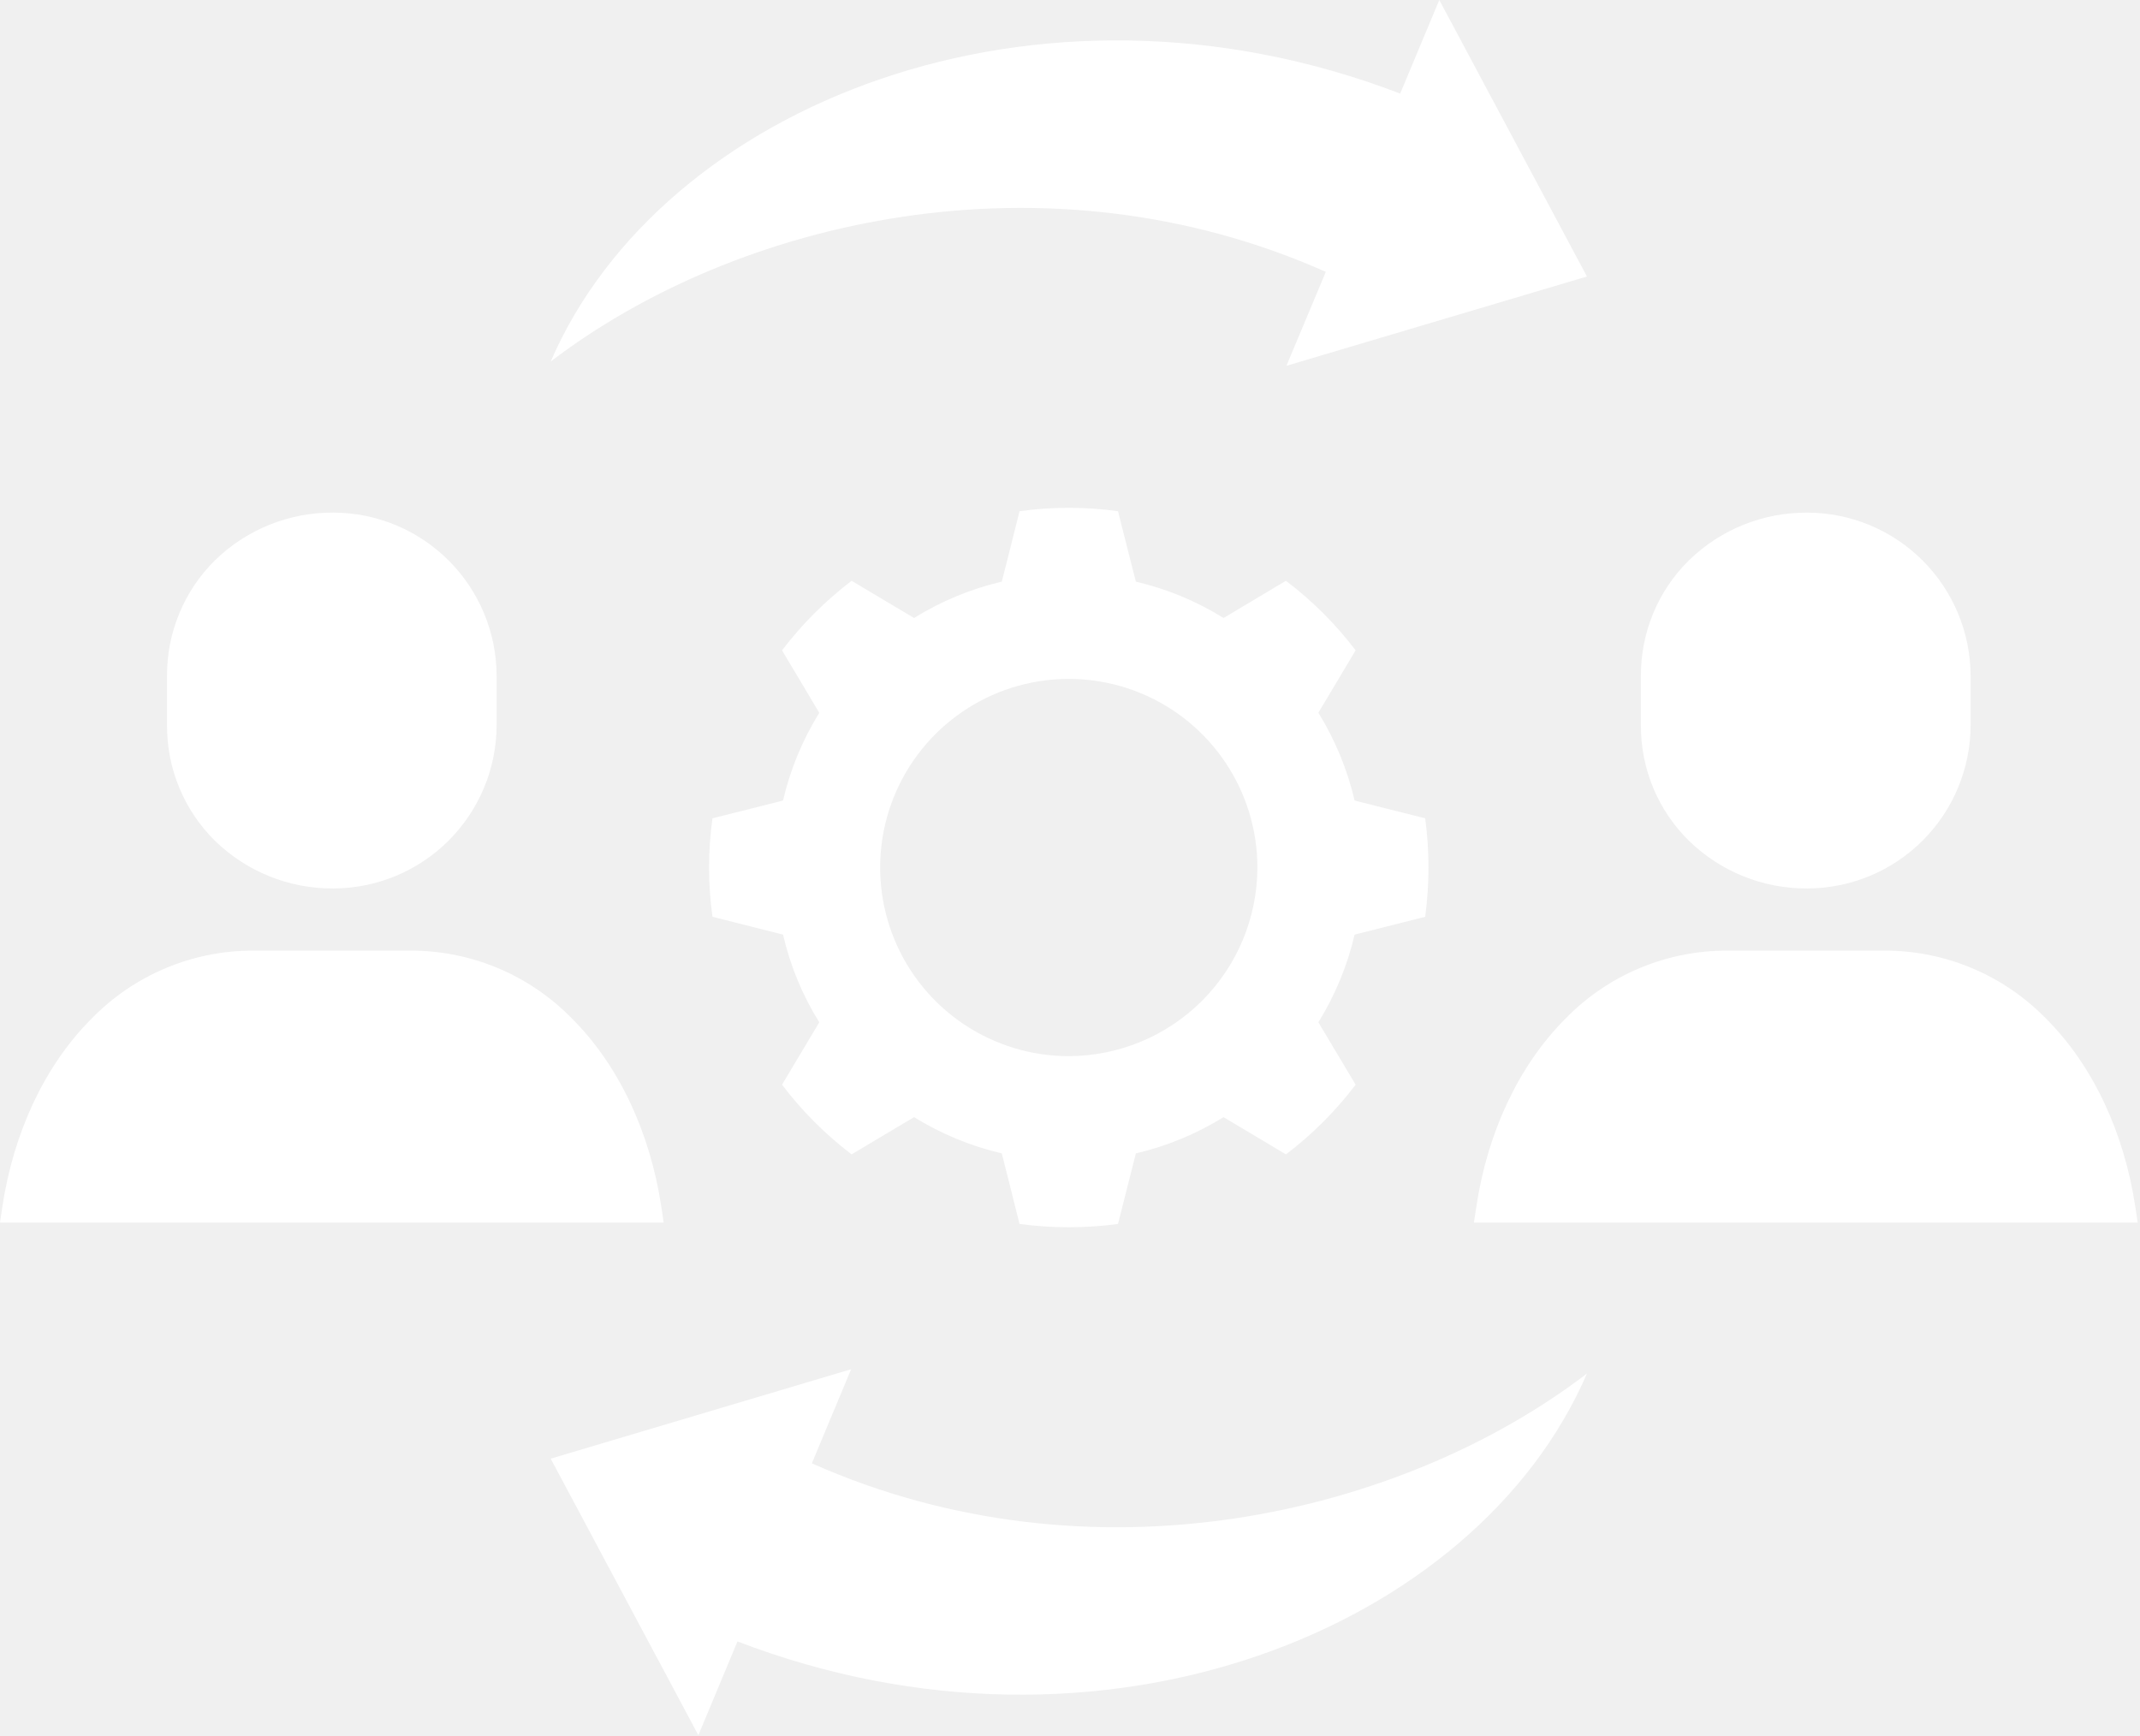
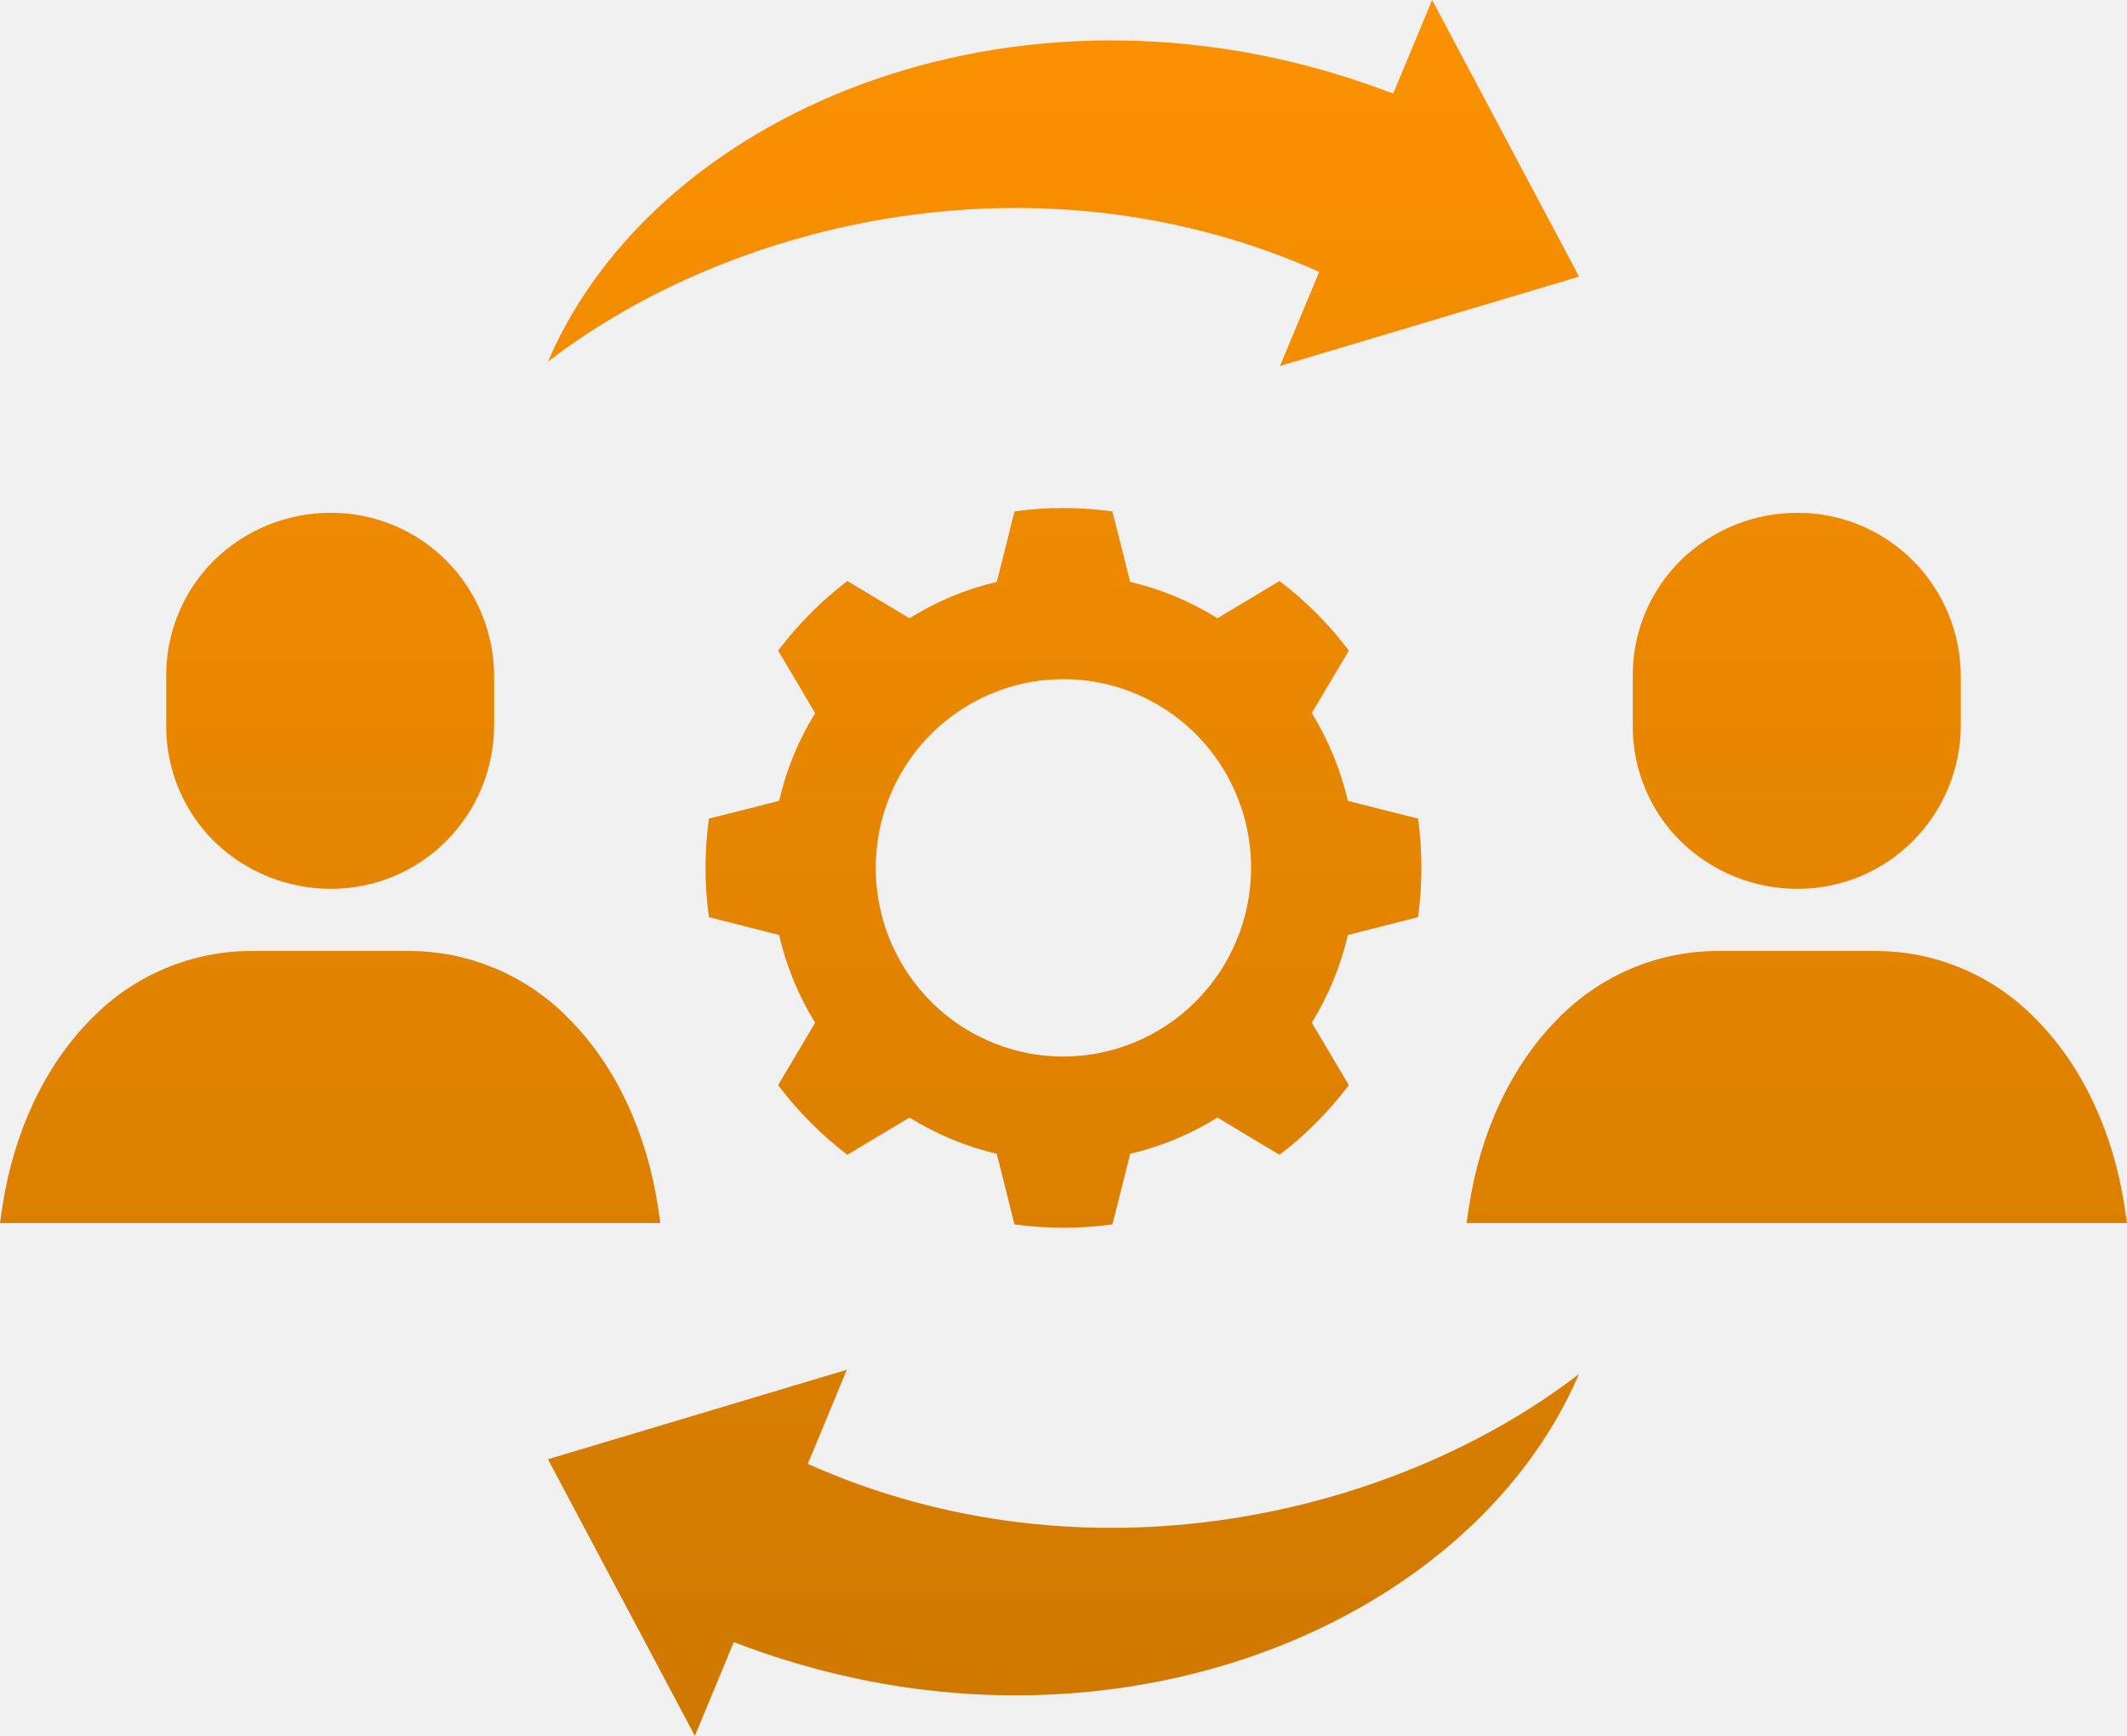
- <svg xmlns="http://www.w3.org/2000/svg" width="74" height="60" viewBox="0 0 74 60" fill="none">
-   <path d="M22.949 42.275H0L0.083 41.714C0.47 39.169 1.54 36.846 3.171 35.22C3.9 34.472 4.772 33.878 5.735 33.475C6.699 33.071 7.733 32.866 8.778 32.871H14.171C15.216 32.866 16.25 33.071 17.214 33.475C18.177 33.878 19.049 34.472 19.778 35.22C21.41 36.846 22.479 39.169 22.866 41.714L22.949 42.275ZM62.492 30.722H62.505C64 30.716 65.432 30.12 66.488 29.062C67.544 28.004 68.139 26.572 68.143 25.077V23.372C68.139 21.875 67.543 20.441 66.485 19.383C65.427 18.325 63.993 17.729 62.497 17.726C60.969 17.716 59.498 18.308 58.404 19.374C57.873 19.896 57.453 20.518 57.168 21.205C56.883 21.891 56.738 22.628 56.742 23.372V25.077C56.737 25.82 56.882 26.557 57.167 27.244C57.453 27.931 57.873 28.553 58.404 29.074C59.497 30.139 60.966 30.731 62.492 30.722ZM59.748 32.871C58.703 32.866 57.667 33.071 56.703 33.474C55.739 33.878 54.866 34.471 54.137 35.219C52.51 36.846 51.435 39.169 51.053 41.714L50.966 42.275H73.919L73.836 41.714C73.449 39.169 72.379 36.846 70.748 35.219C70.018 34.471 69.146 33.877 68.181 33.474C67.218 33.07 66.182 32.865 65.137 32.871H59.748ZM11.522 30.722H11.535C13.03 30.716 14.462 30.12 15.518 29.062C16.574 28.004 17.169 26.572 17.173 25.077V23.372C17.17 21.876 16.575 20.442 15.517 19.384C14.46 18.326 13.027 17.73 11.531 17.725C10.002 17.714 8.529 18.307 7.434 19.374C6.905 19.896 6.486 20.519 6.202 21.205C5.917 21.892 5.772 22.628 5.776 23.371V25.077C5.772 25.82 5.916 26.557 6.201 27.243C6.486 27.93 6.905 28.552 7.434 29.074C8.527 30.139 9.996 30.731 11.522 30.722ZM45.846 9.4L44.484 12.649L54.876 9.561L49.77 0L48.417 3.236C35.829 -1.592 22.871 3.636 19.043 12.501C25.48 7.582 36.168 5.098 45.846 9.4ZM28.074 50.6L29.431 47.347L19.043 50.439L24.149 60L25.502 56.759C38.086 61.592 51.048 56.359 54.876 47.495C48.438 52.418 37.747 54.902 28.073 50.6H28.074ZM46.842 32.318C46.592 33.39 46.168 34.414 45.589 35.35L46.168 36.32L46.877 37.507C46.188 38.417 45.377 39.228 44.467 39.917L43.279 39.208L42.309 38.63C41.373 39.209 40.349 39.632 39.278 39.883L38.999 40.983L38.66 42.323C37.53 42.475 36.385 42.475 35.254 42.323L34.919 40.983L34.641 39.883C33.569 39.632 32.545 39.209 31.609 38.63L30.635 39.208L29.447 39.917C28.995 39.572 28.567 39.197 28.164 38.795C27.761 38.392 27.386 37.962 27.042 37.507L27.751 36.32L28.33 35.35C27.747 34.416 27.324 33.391 27.077 32.318L25.977 32.04L24.637 31.701C24.48 30.571 24.48 29.425 24.637 28.295L25.977 27.96L27.077 27.681C27.326 26.609 27.749 25.585 28.33 24.65L27.751 23.675L27.042 22.488C27.733 21.582 28.542 20.774 29.448 20.083L30.635 20.791L31.609 21.37C32.544 20.788 33.569 20.363 34.641 20.113L34.919 19.017L35.255 17.677C36.384 17.52 37.53 17.52 38.66 17.677L38.999 19.017L39.278 20.113C40.35 20.363 41.375 20.788 42.31 21.37L43.28 20.791L44.467 20.083C45.376 20.771 46.187 21.58 46.877 22.488L46.168 23.675L45.589 24.645C46.168 25.583 46.591 26.609 46.842 27.681L47.943 27.96L49.282 28.295C49.434 29.425 49.434 30.57 49.282 31.701L47.943 32.04L46.842 32.318ZM43.48 30C43.48 28.71 43.098 27.448 42.381 26.376C41.665 25.303 40.646 24.466 39.454 23.972C38.262 23.479 36.951 23.349 35.685 23.601C34.42 23.852 33.258 24.474 32.345 25.386C31.433 26.298 30.812 27.46 30.56 28.726C30.309 29.991 30.438 31.303 30.932 32.495C31.426 33.687 32.262 34.705 33.335 35.422C34.408 36.138 35.669 36.521 36.959 36.52C38.688 36.516 40.344 35.828 41.566 34.606C42.788 33.384 43.476 31.728 43.48 30Z" fill="white" />
+ <svg xmlns="http://www.w3.org/2000/svg" width="49" height="40" viewBox="0 0 49 40" fill="none">
+   <path d="M15.213 28.183H0L0.055 27.809C0.311 26.113 1.021 24.564 2.102 23.48C2.585 22.981 3.163 22.585 3.802 22.317C4.441 22.047 5.126 21.91 5.819 21.914H9.394C10.086 21.91 10.772 22.047 11.411 22.317C12.049 22.585 12.627 22.981 13.111 23.48C14.192 24.564 14.901 26.113 15.158 27.809L15.213 28.183ZM41.425 20.481H41.434C42.425 20.478 43.374 20.08 44.074 19.375C44.774 18.669 45.169 17.714 45.171 16.718V15.581C45.169 14.584 44.774 13.627 44.072 12.922C43.371 12.217 42.42 11.819 41.428 11.817C40.415 11.81 39.441 12.205 38.715 12.916C38.364 13.264 38.085 13.679 37.896 14.136C37.707 14.594 37.611 15.085 37.614 15.581V16.718C37.611 17.214 37.706 17.705 37.896 18.163C38.085 18.62 38.363 19.035 38.715 19.383C39.44 20.093 40.413 20.487 41.425 20.481ZM39.606 21.914C38.913 21.91 38.227 22.047 37.588 22.316C36.949 22.585 36.37 22.981 35.886 23.48C34.808 24.564 34.096 26.113 33.842 27.809L33.785 28.183H49L48.945 27.809C48.689 26.113 47.979 24.564 46.898 23.48C46.414 22.981 45.836 22.585 45.197 22.316C44.558 22.047 43.871 21.91 43.178 21.914H39.606ZM7.638 20.481H7.647C8.638 20.478 9.587 20.08 10.287 19.375C10.987 18.669 11.381 17.714 11.383 16.718V15.581C11.382 14.584 10.987 13.628 10.286 12.923C9.585 12.217 8.635 11.82 7.644 11.817C6.63 11.809 5.654 12.204 4.928 12.916C4.577 13.264 4.3 13.679 4.111 14.137C3.922 14.595 3.826 15.085 3.829 15.581V16.718C3.826 17.213 3.922 17.704 4.111 18.162C4.299 18.62 4.577 19.035 4.928 19.383C5.653 20.093 6.626 20.487 7.638 20.481ZM30.391 6.266L29.488 8.433L36.377 6.374L32.992 0L32.095 2.158C23.75 -1.061 15.161 2.424 12.623 8.334C16.891 5.054 23.975 3.399 30.391 6.266ZM18.61 33.733L19.509 31.564L12.623 33.626L16.008 40L16.905 37.84C25.247 41.061 33.839 37.573 36.376 31.663C32.109 34.946 25.022 36.601 18.609 33.733H18.61ZM31.051 21.546C30.885 22.26 30.605 22.943 30.221 23.567L30.604 24.213L31.074 25.005C30.617 25.611 30.08 26.152 29.477 26.611L28.689 26.139L28.047 25.753C27.426 26.139 26.747 26.421 26.037 26.588L25.852 27.322L25.627 28.215C24.878 28.317 24.119 28.317 23.37 28.215L23.148 27.322L22.963 26.588C22.253 26.421 21.574 26.139 20.953 25.753L20.307 26.139L19.52 26.611C19.221 26.381 18.936 26.131 18.67 25.863C18.402 25.595 18.154 25.308 17.926 25.005L18.396 24.213L18.779 23.567C18.393 22.944 18.113 22.261 17.949 21.546L17.22 21.36L16.331 21.134C16.228 20.381 16.228 19.616 16.331 18.863L17.22 18.64L17.949 18.454C18.114 17.739 18.394 17.057 18.779 16.433L18.396 15.784L17.926 14.992C18.384 14.388 18.92 13.849 19.52 13.388L20.308 13.861L20.953 14.247C21.573 13.859 22.252 13.575 22.963 13.409L23.148 12.678L23.37 11.785C24.119 11.68 24.878 11.68 25.627 11.785L25.852 12.678L26.037 13.409C26.748 13.575 27.427 13.859 28.047 14.247L28.689 13.861L29.477 13.388C30.079 13.847 30.617 14.387 31.074 14.992L30.604 15.784L30.221 16.43C30.604 17.056 30.884 17.739 31.051 18.454L31.78 18.64L32.669 18.863C32.77 19.617 32.77 20.38 32.669 21.134L31.78 21.36L31.051 21.546ZM28.822 20C28.822 19.14 28.569 18.299 28.094 17.584C27.619 16.868 26.944 16.311 26.154 15.982C25.364 15.652 24.494 15.566 23.655 15.734C22.817 15.902 22.046 16.316 21.441 16.924C20.837 17.532 20.425 18.307 20.258 19.151C20.091 19.994 20.177 20.869 20.504 21.663C20.832 22.458 21.386 23.137 22.097 23.615C22.809 24.092 23.645 24.347 24.5 24.347C25.645 24.344 26.743 23.886 27.553 23.071C28.363 22.256 28.82 21.152 28.822 20Z" fill="url(#paint0_linear_1757_69)" />
+   <defs>
+     <linearGradient id="paint0_linear_1757_69" x1="24.5" y1="0" x2="24.5" y2="40" gradientUnits="userSpaceOnUse">
+       <stop stop-color="#FB9100" />
+       <stop offset="1" stop-color="#CF7800" />
+     </linearGradient>
+   </defs>
</svg>
